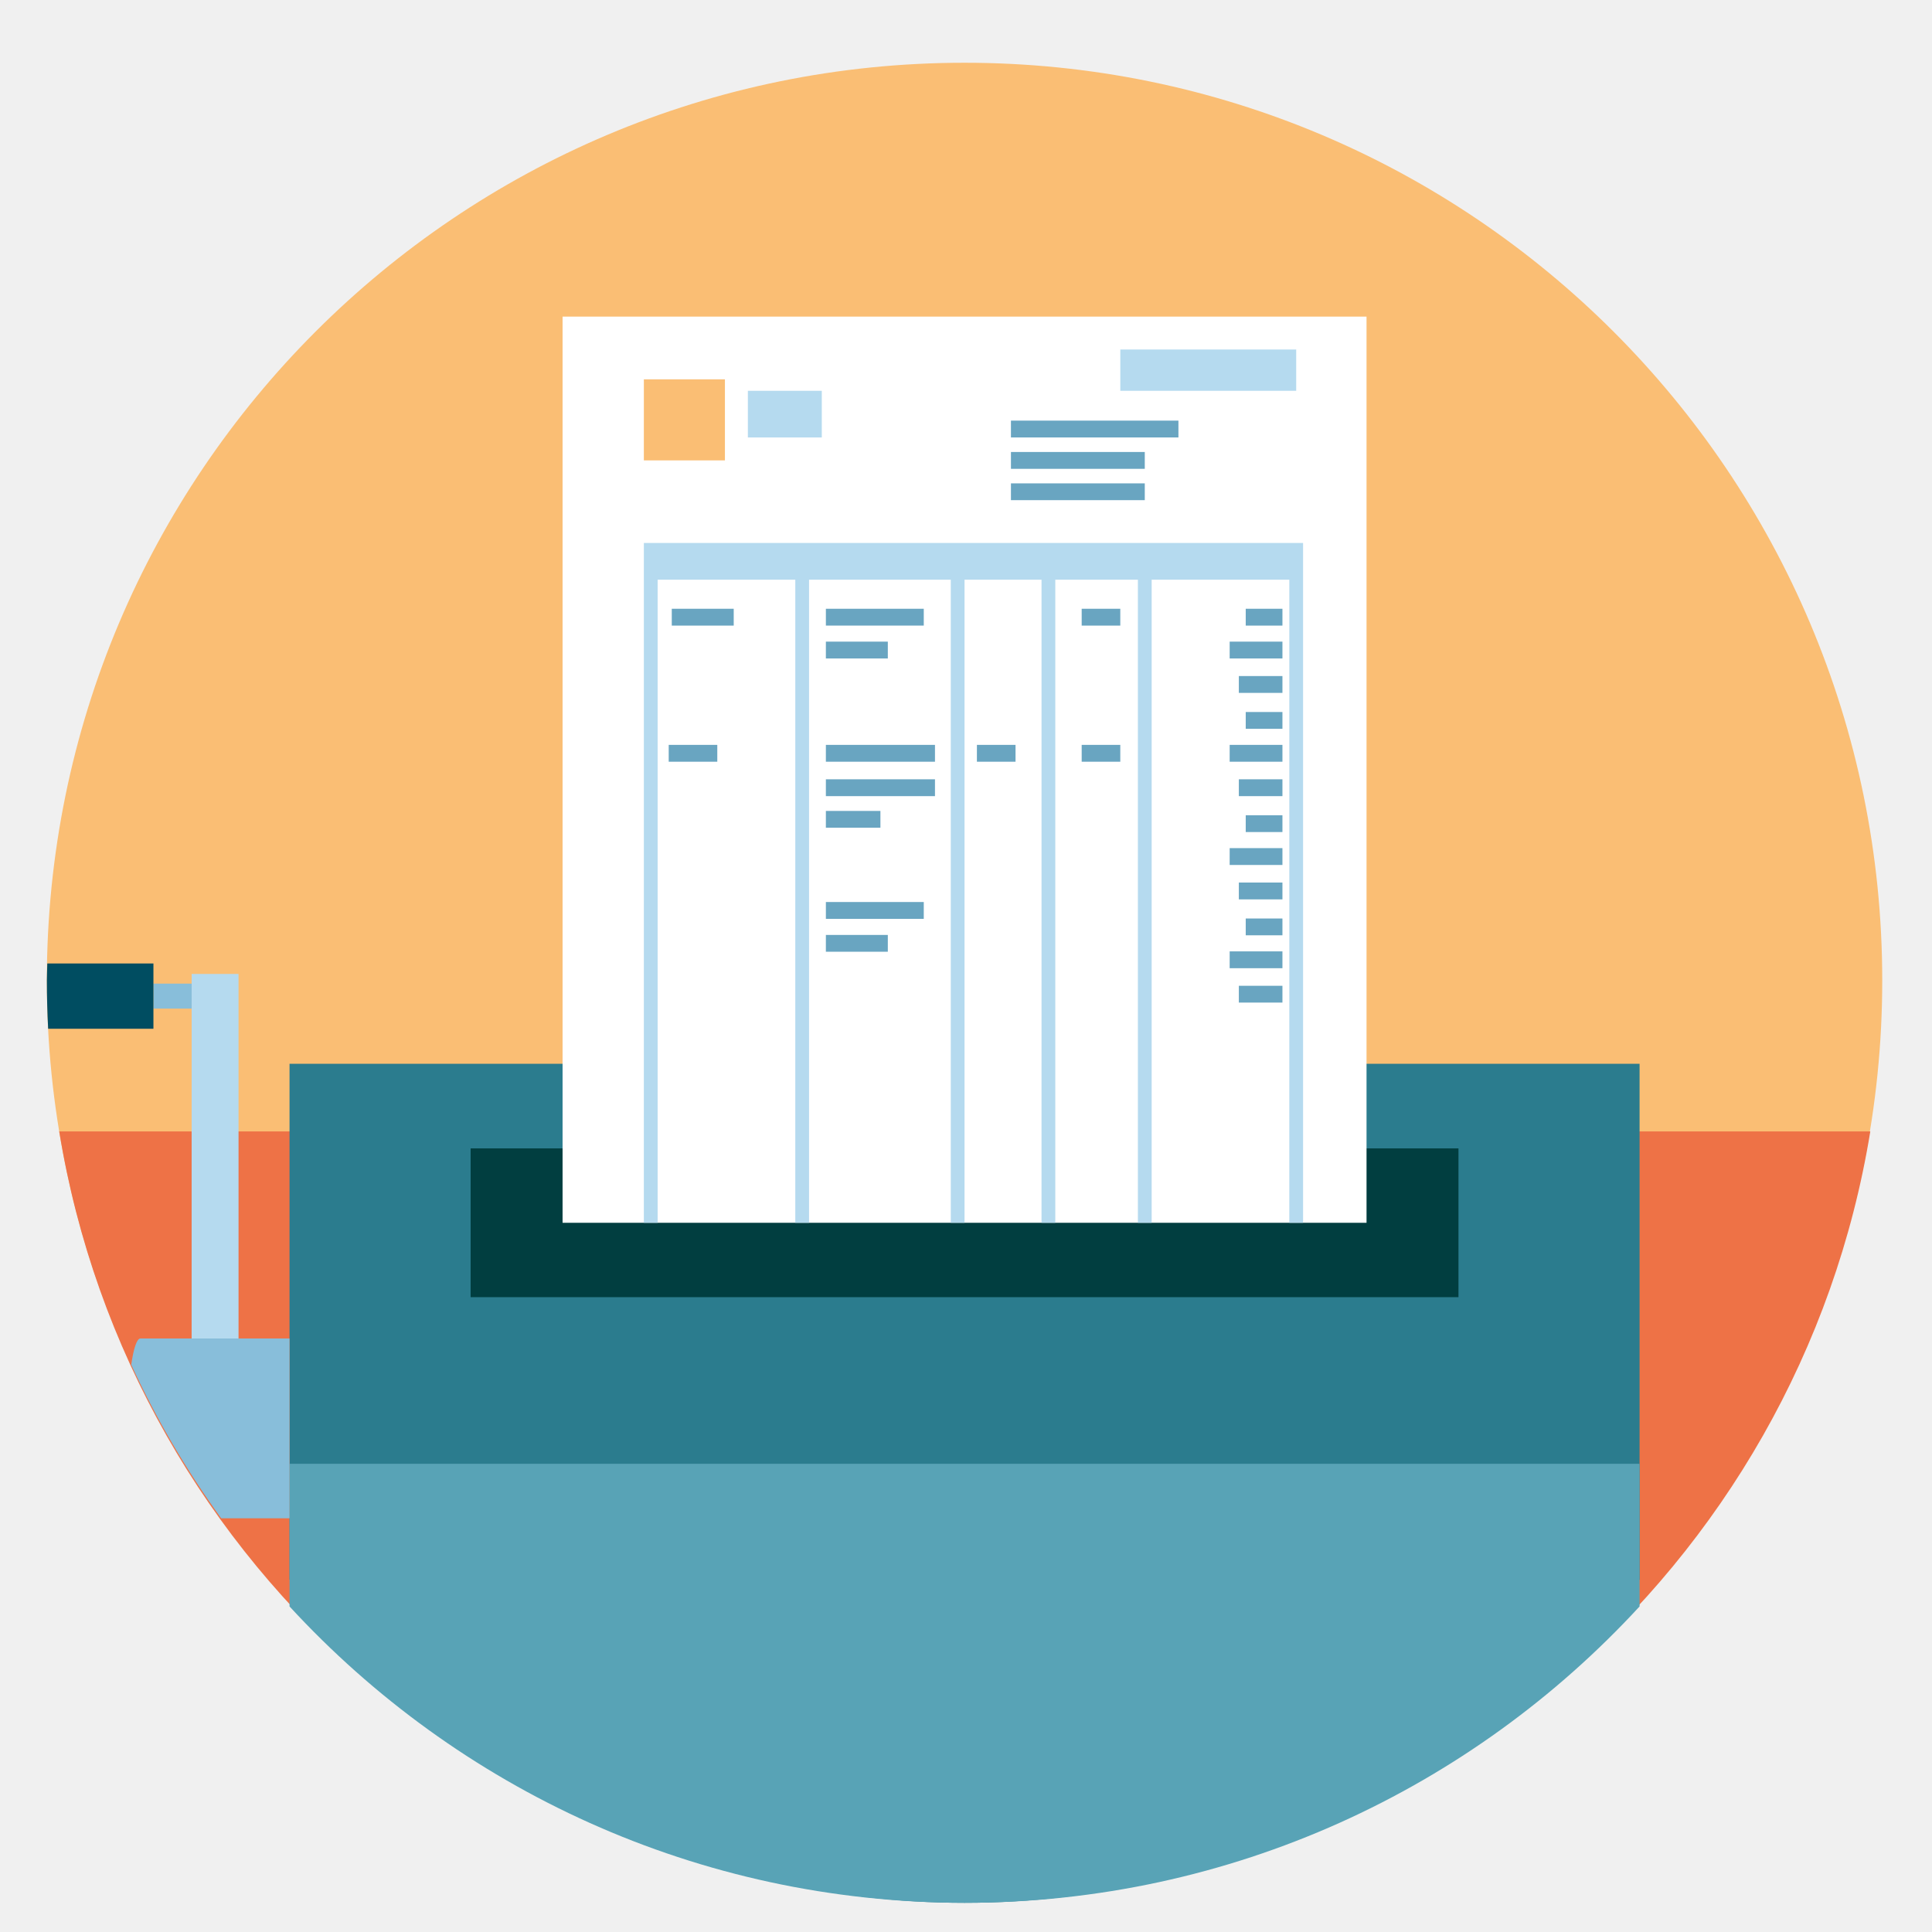
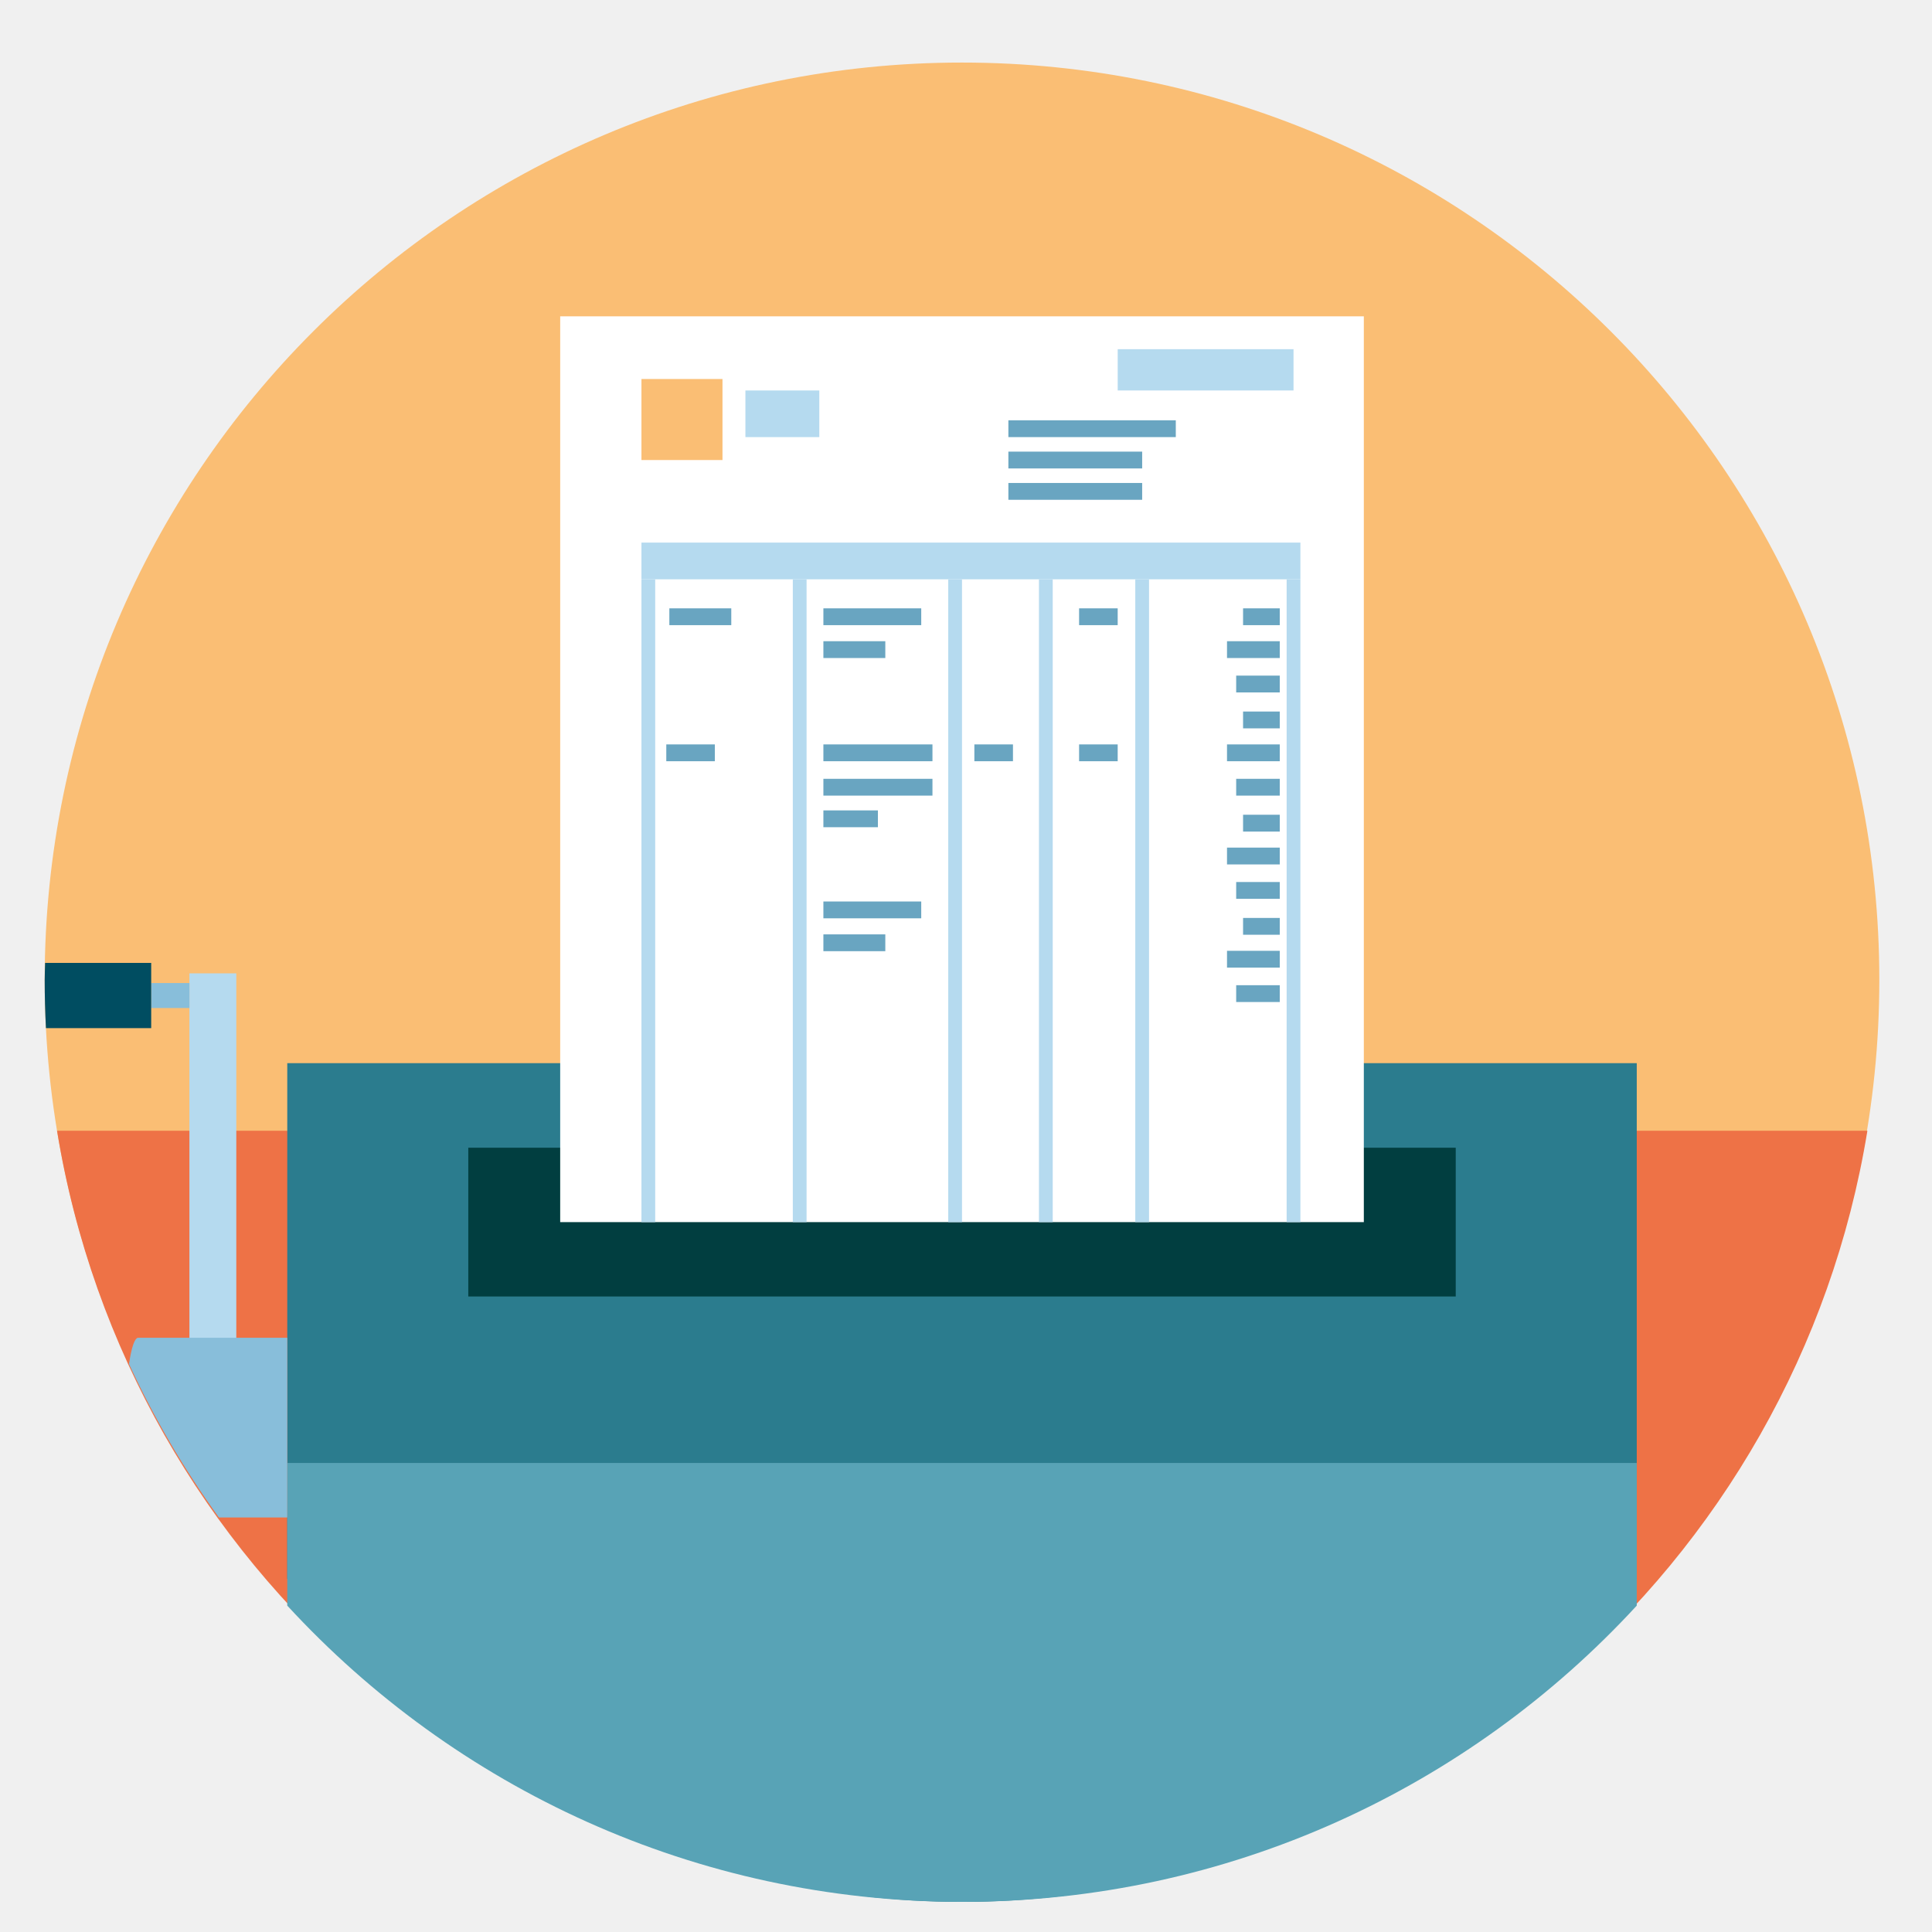
- <svg xmlns="http://www.w3.org/2000/svg" width="150" height="150">
-   <g transform="matrix(.95 0 0 .95 -407.297 -32.228)">
-     <circle r="75" cy="114.053" cx="507.562" fill="#fabe74" />
-     <path d="M507.58 189.243c37.284 0 68.2-27.21 74.006-62.853H433.574c5.806 35.642 36.722 62.853 74.006 62.853z" fill="#ee7246" />
-     <path fill="#b5daef" d="M444.396 113.52h3.833v36.114h-3.834z" />
-     <path d="M452.396 120.863v42.145c13.702 16.24 33.338 26.426 55.167 26.426 21.83 0 41.465-10.186 55.167-26.426v-42.145H452.396z" fill="#2b7c8e" />
-     <path fill="#013e40" d="M467.196 127.776h80.733v12.162h-80.734z" />
-     <path fill="#fff" d="M474.71 59.8h65.705v74.058H474.71z" />
-     <path fill="#b5daef" d="M481.354 78.3h53.875v3h-53.876zM521.73 81.3h1.124v52.558h-1.125zM513.854 81.3h1.125v52.558h-1.126zM506.437 81.3h1.125v52.558h-1.125zM534.104 81.3h1.125v52.558h-1.126zM481.354 81.3h1.125v52.558h-1.126zM493.73 81.3h1.124v52.558h-1.125z" />
-     <path fill="#69a5c1" d="M496.23 83.676h8v1.375h-8zM511.354 68.3h13.688v1.376h-13.688z" />
-     <path fill="#b5daef" d="M520.292 62.488h14.375v3.375h-14.375zM489.854 65.863h6.042v3.813h-6.042z" />
-     <path fill="#69a5c1" d="M511.354 70.863h10.938v1.375h-10.938zM511.354 73.426h10.938V74.8h-10.938zM496.23 94.8h8.916v1.376h-8.917zM496.23 97.613h8.916v1.375h-8.917zM496.23 100.196h4.457v1.375h-4.458zM496.23 86.363h5.062v1.375h-5.063zM483.635 83.676h5.063v1.375h-5.063zM483.385 94.8h3.97v1.376h-3.97zM508.573 94.8h3.156v1.376h-3.157zM517.135 94.8h3.156v1.376h-3.155zM517.135 83.676h3.156v1.375h-3.155zM496.23 107.644h8v1.375h-8zM496.23 110.332h5.062v1.375h-5.063zM529.23 86.363h4.312v1.375h-4.313zM529.98 89.176h3.562v1.375h-3.563zM530.542 83.676h3v1.375h-3zM529.23 94.8h4.312v1.376h-4.313zM529.98 97.613h3.562v1.375h-3.563zM530.542 92.113h3v1.375h-3zM529.23 103.238h4.312v1.375h-4.313zM529.98 106.05h3.562v1.376h-3.563zM530.542 100.55h3v1.376h-3zM529.23 111.676h4.312v1.375h-4.313zM529.98 114.488h3.562v1.375h-3.563zM530.542 108.988h3v1.375h-3z" />
-     <path fill="#fabe74" d="M481.354 64.926h6.625v6.625h-6.626z" />
-     <path d="M452.396 153.55v11.662c13.702 14.886 33.338 24.222 55.167 24.222 21.83 0 41.465-9.337 55.167-24.222v-11.66H452.396z" fill="#58a3b6" />
-     <path fill="#88beda" d="M441.27 114.31h3.126v2.043h-3.125z" />
-     <g>
-       <path d="M507.562 39.053c-40.956 0-74.222 32.834-74.965 73.612h8.673v5.333h-8.604c2.052 39.587 34.798 71.054 74.896 71.054 41.42 0 75-33.58 75-75s-33.578-75-75-75z" fill="none" />
-       <path d="M441.27 112.665H432.6c-.008.463-.035.922-.035 1.388 0 1.324.036 2.64.104 3.946h8.604v-5.335z" fill="#004d61" />
-     </g>
-     <g>
-       <path d="M507.562 39.053c-41.42 0-75 33.58-75 75 0 11.218 2.48 21.852 6.895 31.408.192-1.326.458-2.147.75-2.147.008 0 .015.006.022.007v-.007h12.166v14.693h-5.587c13.627 18.804 35.754 31.046 60.753 31.046 41.42 0 75-33.58 75-75s-33.58-75-75-75z" fill="none" />
-       <path d="M452.396 143.313H440.23v.007c-.008 0-.015-.007-.022-.007-.293 0-.558.82-.75 2.148 2.047 4.434 4.513 8.632 7.35 12.547h5.587v-14.694z" fill="#88beda" />
+ <svg xmlns="http://www.w3.org/2000/svg" width="150" height="150" id="svg2" version="1.1">
+   <defs id="defs4" />
+   <g id="layer1" transform="translate(0,-902.3622)">
+     <g transform="matrix(0.9496118,0,0,0.9496118,-407.2973,870.1341)" id="g3435">
+       <circle style="fill:#fabe74" d="m 582.562,114.053 c 0,41.421 -33.579,75 -75,75 -41.421,0 -75,-33.579 -75,-75 0,-41.421 33.579,-75 75,-75 41.421,0 75,33.579 75,75 z" id="circle23" r="75" cy="114.053" cx="507.562" />
+       <path style="fill:#ee7246" id="path25" d="m 507.58,189.243 c 37.284,0 68.2,-27.211 74.006,-62.853 H 433.574 c 5.806,35.642 36.722,62.853 74.006,62.853 z" />
+       <rect style="fill:#b5daef" id="rect27" height="36.115" width="3.833" y="113.519" x="444.396" />
+       <path style="fill:#2b7c8e" id="path29" d="m 452.396,120.863 v 42.145 c 13.702,16.24 33.338,26.426 55.167,26.426 21.829,0 41.465,-10.186 55.167,-26.426 V 120.863 H 452.396 z" />
+       <rect style="fill:#013e40" id="rect209" height="12.162" width="80.733" y="127.776" x="467.196" />
+       <g id="g211">
+         <rect style="fill:#ffffff" id="rect213" height="74.057" width="65.705" y="59.801" x="474.71" />
+         <rect style="fill:#b5daef" id="rect215" height="3" width="53.875" y="78.301" x="481.354" />
+         <rect style="fill:#b5daef" id="rect217" height="52.557" width="1.125" y="81.301" x="521.729" />
+         <rect style="fill:#b5daef" id="rect219" height="52.557" width="1.125" y="81.301" x="513.854" />
+         <rect style="fill:#b5daef" id="rect221" height="52.557" width="1.125" y="81.301" x="506.437" />
+         <rect style="fill:#b5daef" id="rect223" height="52.557" width="1.125" y="81.301" x="534.104" />
+         <rect style="fill:#b5daef" id="rect225" height="52.557" width="1.125" y="81.301" x="481.354" />
+         <rect style="fill:#b5daef" id="rect227" height="52.557" width="1.125" y="81.301" x="493.729" />
+         <rect style="fill:#69a5c1" id="rect229" height="1.375" width="8" y="83.676" x="496.229" />
+         <rect style="fill:#69a5c1" id="rect231" height="1.375" width="13.688" y="68.301" x="511.354" />
+         <rect style="fill:#b5daef" id="rect233" height="3.375" width="14.375" y="62.488" x="520.292" />
+         <rect style="fill:#b5daef" id="rect235" height="3.813" width="6.042" y="65.863" x="489.854" />
+         <rect style="fill:#69a5c1" id="rect237" height="1.375" width="10.938" y="70.863" x="511.354" />
+         <rect style="fill:#69a5c1" id="rect239" height="1.375" width="10.938" y="73.426" x="511.354" />
+         <rect style="fill:#69a5c1" id="rect241" height="1.375" width="8.917" y="94.801" x="496.229" />
+         <rect style="fill:#69a5c1" id="rect243" height="1.375" width="8.917" y="97.613" x="496.229" />
+         <rect style="fill:#69a5c1" id="rect245" height="1.375" width="4.458" y="100.196" x="496.229" />
+         <rect style="fill:#69a5c1" id="rect247" height="1.375" width="5.063" y="86.363" x="496.229" />
+         <rect style="fill:#69a5c1" id="rect249" height="1.375" width="5.063" y="83.676" x="483.635" />
+         <rect style="fill:#69a5c1" id="rect251" height="1.375" width="3.969" y="94.801" x="483.385" />
+         <rect style="fill:#69a5c1" id="rect253" height="1.375" width="3.156" y="94.801" x="508.573" />
+         <rect style="fill:#69a5c1" id="rect255" height="1.375" width="3.156" y="94.801" x="517.135" />
+         <rect style="fill:#69a5c1" id="rect257" height="1.375" width="3.156" y="83.676" x="517.135" />
+         <rect style="fill:#69a5c1" id="rect259" height="1.375" width="8" y="107.644" x="496.229" />
+         <rect style="fill:#69a5c1" id="rect261" height="1.375" width="5.063" y="110.332" x="496.229" />
+         <rect style="fill:#69a5c1" id="rect263" height="1.375" width="4.313" y="86.363" x="529.229" />
+         <rect style="fill:#69a5c1" id="rect265" height="1.375" width="3.563" y="89.176" x="529.979" />
+         <rect style="fill:#69a5c1" id="rect267" height="1.375" width="3" y="83.676" x="530.542" />
+         <rect style="fill:#69a5c1" id="rect269" height="1.375" width="4.313" y="94.801" x="529.229" />
+         <rect style="fill:#69a5c1" id="rect271" height="1.375" width="3.563" y="97.613" x="529.979" />
+         <rect style="fill:#69a5c1" id="rect273" height="1.375" width="3" y="92.113" x="530.542" />
+         <rect style="fill:#69a5c1" id="rect275" height="1.375" width="4.313" y="103.238" x="529.229" />
+         <rect style="fill:#69a5c1" id="rect277" height="1.375" width="3.563" y="106.051" x="529.979" />
+         <rect style="fill:#69a5c1" id="rect279" height="1.375" width="3" y="100.551" x="530.542" />
+         <rect style="fill:#69a5c1" id="rect281" height="1.375" width="4.313" y="111.676" x="529.229" />
+         <rect style="fill:#69a5c1" id="rect283" height="1.375" width="3.563" y="114.488" x="529.979" />
+         <rect style="fill:#69a5c1" id="rect285" height="1.375" width="3" y="108.988" x="530.542" />
+         <rect style="fill:#fabe74" id="rect287" height="6.625" width="6.625" y="64.926" x="481.354" />
+       </g>
+       <path style="fill:#58a3b6" id="path289" d="m 452.396,153.551 v 11.661 c 13.702,14.886 33.338,24.222 55.167,24.222 21.829,0 41.465,-9.337 55.167,-24.222 V 153.551 H 452.396 z" />
+       <rect style="fill:#88beda" id="rect291" height="2.042" width="3.125" y="114.311" x="441.271" />
+       <g id="g293">
+         <path style="fill:none" id="path295" d="m 507.562,39.053 c -40.956,0 -74.222,32.834 -74.965,73.612 h 8.673 v 5.333 h -8.604 c 2.052,39.587 34.798,71.054 74.896,71.054 41.421,0 75,-33.579 75,-75 0,-41.421 -33.578,-74.999 -75,-74.999 z" />
+         <path style="fill:#004d61" id="path297" d="m 441.271,112.665 h -8.673 c -0.008,0.463 -0.035,0.922 -0.035,1.388 0,1.324 0.036,2.639 0.104,3.946 h 8.604 v -5.334 z" />
+       </g>
+       <g id="g299">
+         <path style="fill:none" id="path301" d="m 507.562,39.053 c -41.421,0 -75,33.579 -75,75 0,11.218 2.48,21.852 6.895,31.408 0.192,-1.327 0.458,-2.148 0.751,-2.148 0.007,0 0.014,0.006 0.021,0.007 v -0.007 h 12.167 v 14.693 h -5.587 c 13.628,18.804 35.755,31.046 60.754,31.046 41.421,0 75,-33.579 75,-75 -10e-4,-41.421 -33.579,-74.999 -75.001,-74.999 z" />
+         <path style="fill:#88beda" id="path303" d="m 452.396,143.313 h -12.167 v 0.007 c -0.007,-0.001 -0.014,-0.007 -0.021,-0.007 -0.293,0 -0.558,0.821 -0.751,2.148 2.048,4.433 4.514,8.631 7.351,12.546 h 5.587 v -14.694 z" />
+       </g>
    </g>
  </g>
</svg>
